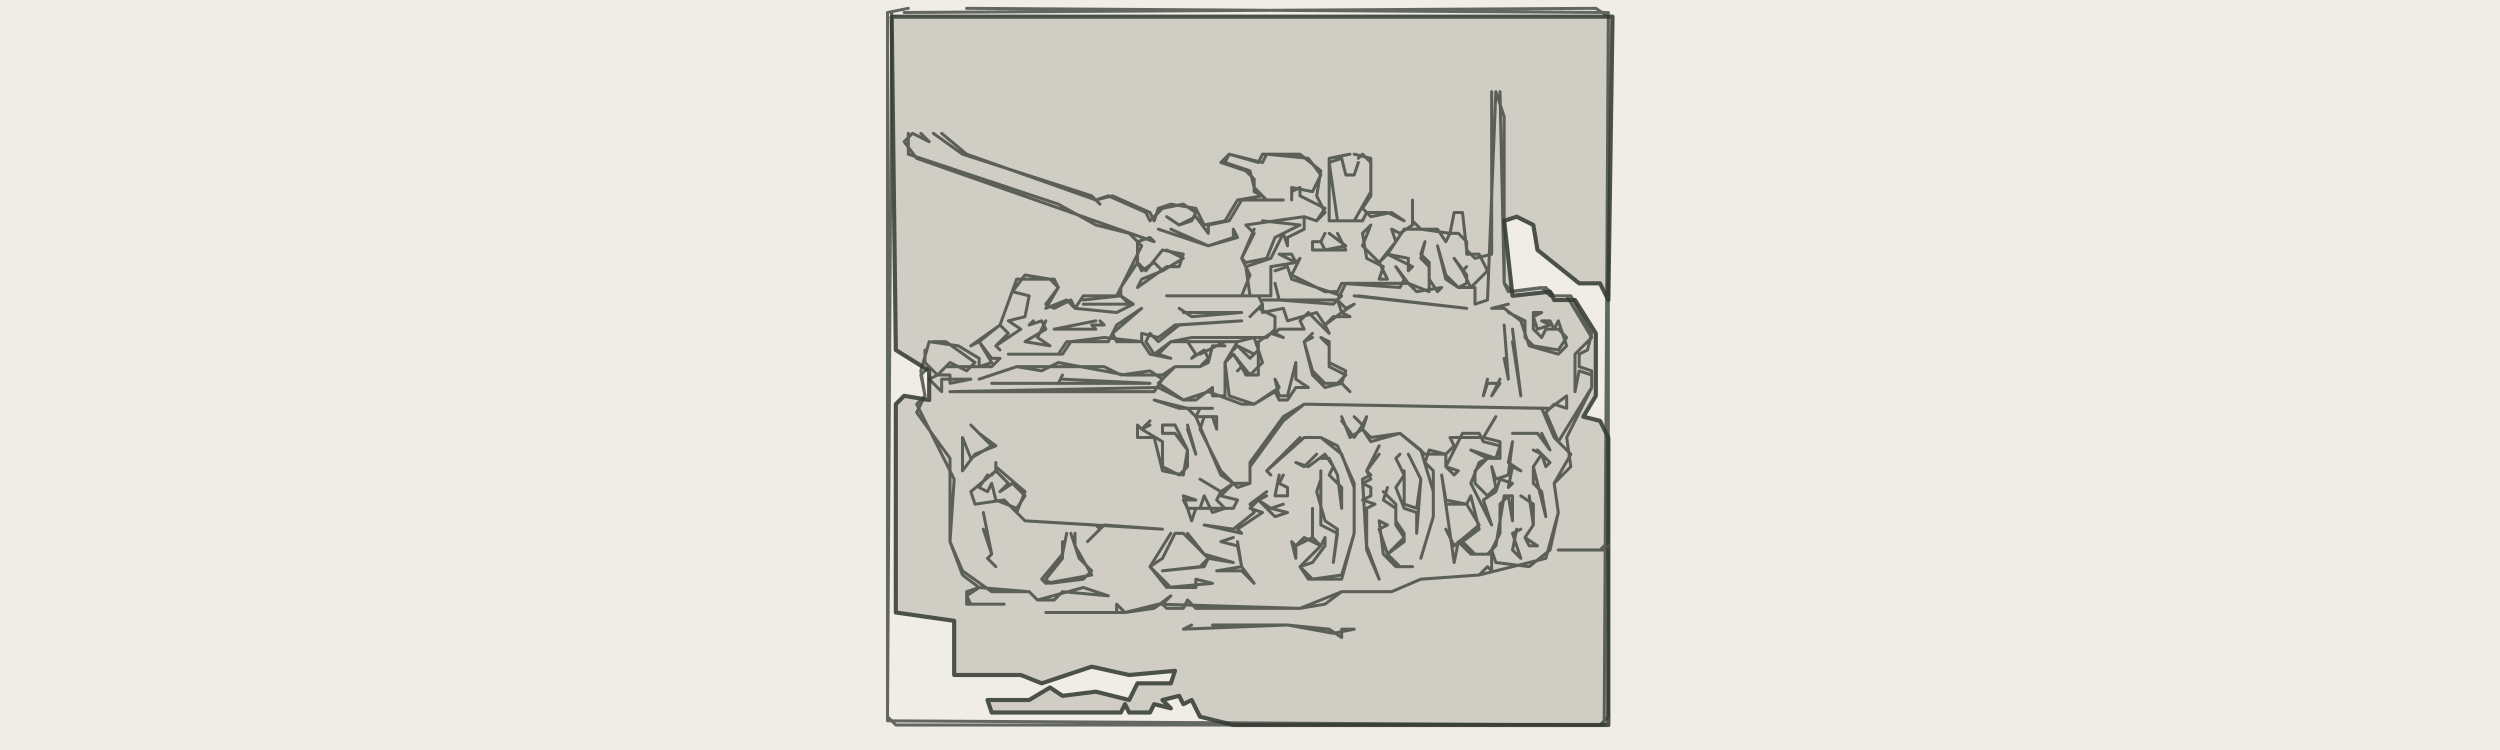
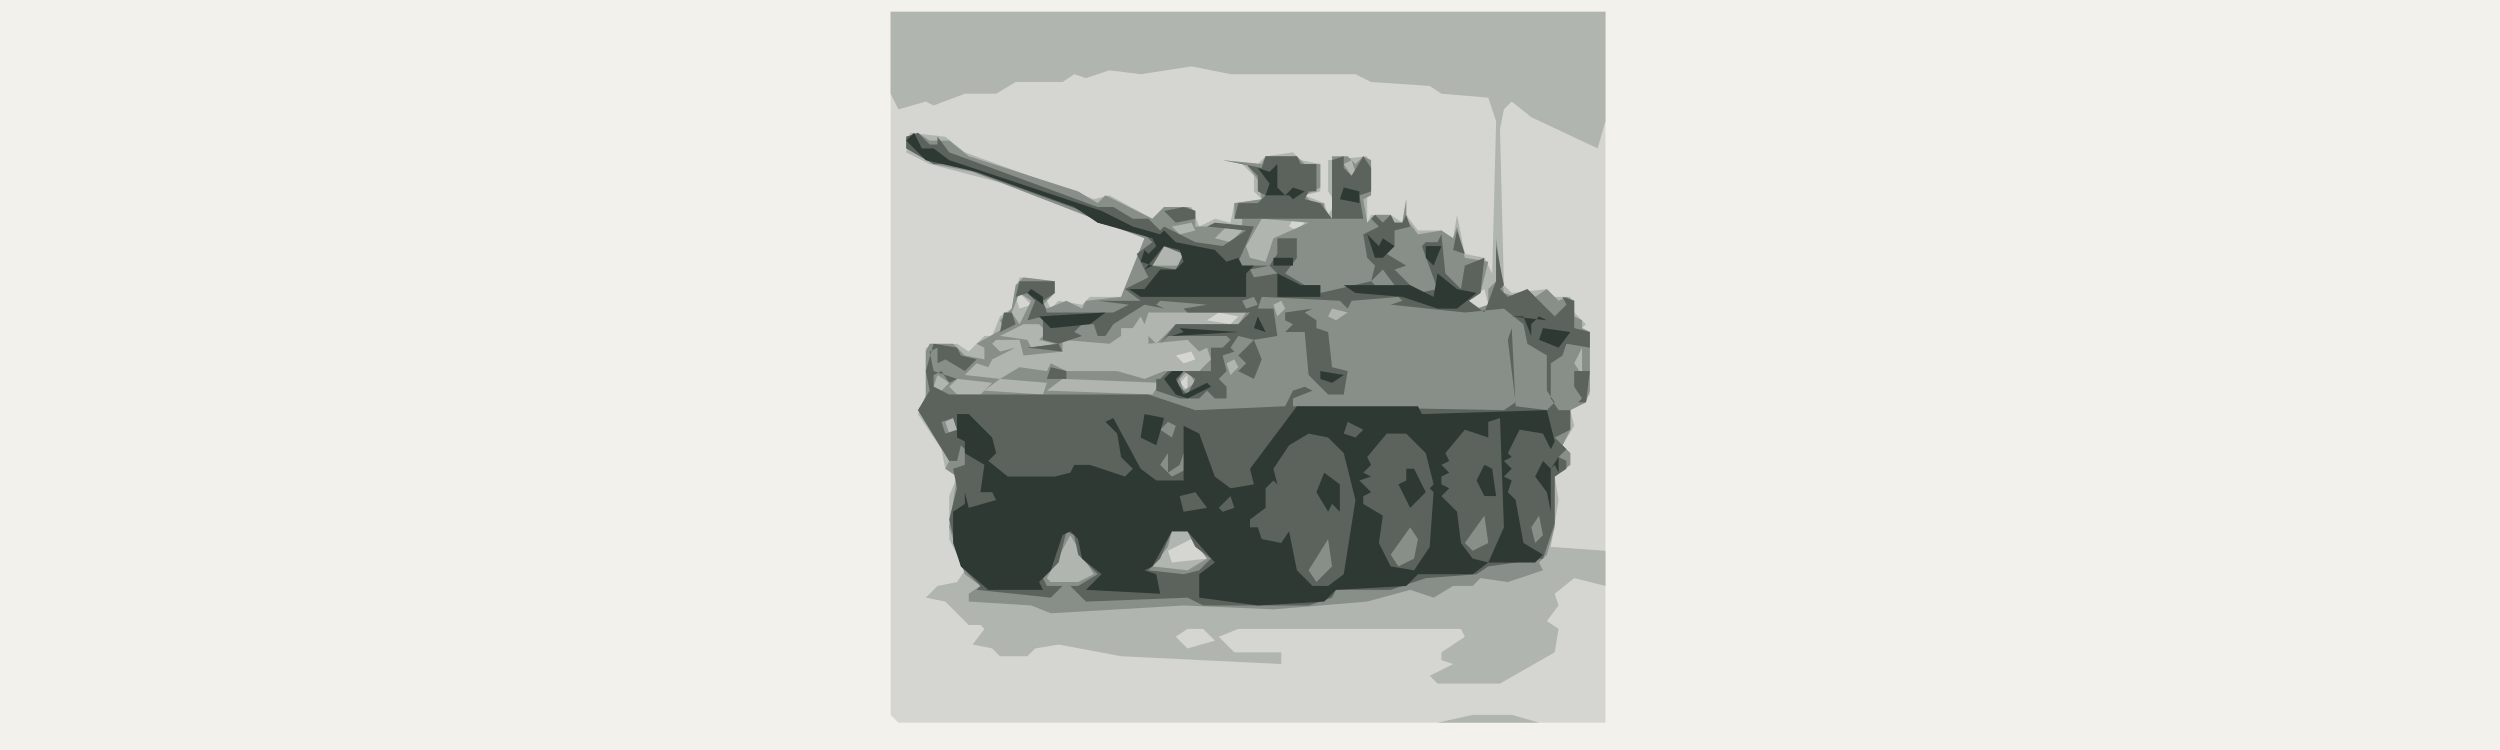
- <svg xmlns="http://www.w3.org/2000/svg" viewBox="0 0 1200 360" role="img" aria-label="SEA Game combat illustration">
-   <rect width="1200" height="360" fill="#f0ede6" />
-   <g>
-     <polygon points="428,8 430,168 446,178 446,192 434,190 430,194 430,294 458,298 458,324 490,324 500,328 524,320 542,324 564,322 562,328 546,328 542,336 526,332 510,334 504,330 494,336 474,336 476,342 538,342 540,338 542,342 552,342 554,338 562,340 558,336 566,334 568,338 572,336 576,344 592,348 772,348 772,210 768,202 760,200 766,190 766,160 756,144 746,144 744,140 726,142 722,106 728,104 736,108 738,120 758,136 768,136 772,144 774,8" fill="#777869" fill-opacity=".27" stroke="#4b5149" stroke-width="2" stroke-linejoin="round" />
-   </g>
-   <path d="M716,44 L716,122 L708,124 L704,120 L702,102 L698,102 L696,112 L682,110 L678,106 L678,96 L678,108 L672,112 L668,110 L670,116 L662,126 L654,118 L658,108 L654,112 L656,124 L664,128 L662,134 L666,134 L662,126 L666,122 L678,128 L676,130 L676,124 L666,122 L674,110 L690,110 L694,116 L696,112 L700,112 L704,116 L704,122 L710,122 L714,130 L706,138 L702,130 L704,128 L702,130 L698,124 L704,132 L704,136 L700,138 L694,132 L690,118 L694,134 L700,138 L708,138 L708,146 L714,144 L718,44 L722,56 L722,136 L724,140 L740,138 L744,142 L752,142 L764,162 L756,170 L756,188 L758,178 L764,180 L764,186 L748,212 L742,198 L746,194 L752,196 L752,190 L744,196 L626,194 L616,200 L600,222 L600,232 L594,234 L586,226 L576,206 L578,200 L582,200 L584,206 L584,200 L574,200 L576,196 L582,196 L566,196 L554,192 L570,196 L574,200 L586,228 L592,232 L586,236 L576,230 L586,236 L584,240 L588,244 L582,246 L578,238 L576,244 L570,244 L568,240 L574,240 L568,238 L572,250 L574,244 L592,244 L594,240 L586,238 L592,232 L600,232 L600,224 L616,202 L626,194 L740,196 L746,210 L754,218 L746,232 L748,246 L744,264 L734,272 L718,270 L716,264 L720,256 L720,242 L724,238 L726,250 L726,238 L722,238 L718,262 L714,266 L708,266 L702,260 L710,254 L706,238 L704,242 L694,240 L692,228 L698,270 L700,260 L706,266 L716,266 L716,274 L714,272 L710,276 L682,278 L668,284 L644,284 L624,292 L574,292 L570,288 L568,292 L560,292 L558,290 L562,286 L554,292 L540,294 L536,290 L536,294 L502,294 L540,294 L556,290 L624,292 L636,290 L644,284 L668,284 L682,278 L710,276 L742,268 L748,246 L746,232 L754,224 L752,210 L764,186 L764,178 L758,176 L758,170 L762,168 L764,160 L754,142 L746,142 L742,138 L726,140 L722,136 L720,44 M448,64 L462,74 L524,94 L528,98 L526,96 L532,94 L550,102 L552,106 L558,100 L568,98 L574,102 L572,106 L566,108 L560,104 L566,108 L574,104 L580,112 L580,108 L590,106 L596,96 L616,96 L608,96 L602,90 L600,82 L588,78 L590,74 L606,78 L608,74 L628,76 L634,84 L630,92 L620,90 L620,96 L620,92 L624,90 L624,94 L636,100 L632,106 L626,104 L598,108 L602,112 L596,124 L600,132 L596,142 L560,142 L604,142 L606,146 L600,152 L604,148 L612,152 L612,158 L608,162 L572,162 L562,164 L554,170 L550,164 L552,160 L556,164 L566,156 L596,154 L564,156 L556,162 L548,160 L548,164 L536,164 L534,160 L548,148 L536,156 L532,164 L512,164 L508,170 L484,170 L510,170 L514,164 L530,162 L548,164 L552,170 L562,172 L556,170 L562,164 L570,164 L574,170 L572,172 L578,168 L580,172 L576,176 L564,176 L558,180 L540,180 L508,174 L500,178 L488,176 L470,182 L488,176 L530,176 L538,180 L552,178 L558,182 L554,188 L456,188 L556,186 L568,192 L580,188 L596,194 L602,194 L612,188 L614,192 L618,192 L622,186 L628,186 L622,182 L622,174 L618,190 L614,190 L612,182 L614,186 L602,194 L590,190 L588,174 L592,170 L596,176 L594,178 L596,176 L598,180 L604,180 L604,164 L610,160 L616,162 L612,160 L614,158 L626,158 L624,154 L628,150 L638,160 L636,156 L640,152 L648,152 L644,150 L650,146 L646,148 L642,144 L646,136 L676,136 L680,140 L692,138 L690,140 L686,134 L686,126 L682,122 L684,116 L682,124 L686,128 L686,140 L676,136 L670,128 L674,134 L672,138 L644,136 L642,140 L636,140 L620,132 L624,124 L622,126 L620,122 L614,122 L622,126 L610,128 L610,142 L600,142 L598,128 L610,124 L616,112 L618,118 L618,114 L626,110 L626,104 L632,106 L636,102 L632,94 L634,82 L624,74 L606,74 L604,78 L590,74 L586,78 L598,82 L602,86 L602,92 L606,94 L594,96 L588,106 L578,108 L574,100 L562,98 L556,100 L554,106 L552,102 L534,94 L526,96 L464,74 L452,64 M434,6 L766,4 L772,8 L772,260 L768,264 L748,264 L772,264 L772,344 L768,348 L430,348 L426,344 L428,6 M436,64 L436,74 L508,98 L526,108 L542,112 L548,118 L536,142 L520,142 L516,148 L514,144 L506,148 L502,146 L508,138 L506,134 L488,134 L480,156 L466,166 L470,164 L476,174 L470,176 L470,172 L460,166 L446,164 L442,178 L444,190 L440,194 L458,230 L456,260 L462,276 L470,282 L464,284 L464,290 L482,290 L466,290 L464,286 L470,282 L494,284 L498,288 L506,288 L510,284 L532,286 L520,282 L498,288 L494,284 L476,284 L462,274 L456,260 L456,220 L440,198 L444,190 L442,180 L446,176 L450,180 L446,182 L452,188 L452,182 L466,182 L456,184 L456,180 L450,180 L454,176 L476,176 L480,172 L476,172 L470,164 L480,156 L484,160 L478,166 L480,168 L478,166 L490,158 L484,154 L492,152 L494,142 L486,140 L492,132 L504,134 L508,138 L502,148 L512,144 L516,148 L536,150 L544,146 L538,142 L538,138 L546,126 L548,130 L554,126 L558,130 L548,134 L546,138 L560,128 L566,128 L568,122 L558,120 L550,130 L546,126 L546,116 L552,114 L554,116 L440,76 L434,68 L438,64 L446,68 L442,64 M436,4 L426,6 L426,346 L770,348 L772,6 L464,4 M644,200 L648,210 L654,206 L658,212 L672,208 L682,216 L688,236 L688,248 L682,268 L688,248 L688,226 L684,222 L686,216 L694,218 L694,224 L698,228 L700,226 L694,224 L702,208 L710,208 L712,212 L720,214 L718,220 L706,216 L714,220 L710,222 L706,232 L716,252 L712,240 L718,236 L720,230 L726,232 L724,234 L726,224 L730,226 L724,222 L726,212 L724,228 L718,230 L716,224 L718,234 L714,238 L708,232 L708,226 L714,220 L720,220 L720,212 L712,210 L718,200 L712,210 L696,210 L698,214 L694,218 L684,218 L672,208 L658,210 L654,206 L656,200 L654,204 L650,200 L654,204 L650,210 L644,202 M624,210 L608,226 L610,228 L608,226 L626,210 L634,210 L644,218 L650,234 L650,256 L644,276 L630,278 L624,272 L630,270 L636,262 L636,258 L634,262 L630,258 L630,244 L630,258 L622,262 L620,260 L622,268 L622,262 L626,258 L634,262 L624,272 L628,278 L644,278 L650,256 L650,232 L642,214 L634,210 M478,222 L478,226 L466,236 L468,242 L482,240 L492,250 L526,252 L528,254 L522,260 L530,252 L558,254 L492,250 L488,246 L492,236 L478,224 M562,256 L552,272 L560,282 L582,280 L574,278 L574,282 L562,282 L552,272 L558,268 L564,256 L568,256 L580,268 L576,272 L558,274 L578,272 L580,268 L592,270 L578,266 L570,256 M724,146 L716,148 L722,148 L730,154 L734,166 L748,170 L752,166 L748,154 L746,158 L744,154 L740,154 L744,156 L738,158 L736,152 L740,150 L736,150 L736,158 L740,162 L742,158 L748,158 L752,162 L748,168 L736,166 L732,162 L732,154 L724,150 M572,300 L568,302 L618,300 L638,302 L644,306 L644,302 L650,302 L640,304 L618,300 L582,300 M552,202 L548,206 L546,204 L546,210 L554,210 L558,226 L568,228 L570,216 L564,204 L558,204 L558,208 L564,208 L570,216 L570,224 L566,228 L558,224 L558,212 L548,206 L552,204 M662,214 L656,226 L658,228 L654,230 L656,264 L662,278 L656,262 L656,244 L660,242 L654,240 L658,238 L658,234 L654,232 L658,230 L656,226 L662,218 M666,234 L664,240 L670,244 L670,252 L674,258 L666,266 L662,254 L666,252 L662,250 L664,266 L670,272 L678,272 L672,272 L666,266 L674,260 L674,256 L670,250 L670,242 L664,236 M510,180 L508,184 L476,184 L552,184 L510,182 M648,74 L638,76 L638,106 L654,106 L656,102 L666,102 L674,106 L668,102 L658,104 L654,100 L658,94 L658,76 L650,74 M630,160 L626,164 L630,180 L636,186 L644,184 L648,188 L644,184 L646,178 L638,174 L638,164 L634,162 L638,166 L638,176 L646,180 L642,184 L636,184 L630,178 L626,164 L630,162 M608,236 L600,242 L602,246 L592,254 L578,252 L596,256 L594,254 L606,246 L600,244 L604,240 L612,248 L618,246 L610,244 L616,242 L610,244 L604,240 L608,238 M588,164 L594,164 L588,174 L588,190 L582,190 L582,186 L574,192 L568,192 L556,184 L564,176 L576,176 L580,174 L582,166 L588,166 M650,142 L704,148 L652,142 M652,76 L654,74 L658,78 L658,92 L650,106 L642,106 L638,78 L644,76 L646,84 L650,84 L652,78 M606,144 L642,144 L644,150 L636,156 L632,150 L618,154 L616,148 L606,150 L606,146 M466,204 L476,214 L466,220 L462,210 L462,226 L468,218 L478,214 L470,208 M634,226 L634,252 L642,256 L640,270 L642,254 L636,250 L632,236 L634,230 M632,218 L626,224 L622,222 L628,224 L636,218 L640,224 L638,228 L644,234 L644,244 L642,228 L638,220 L634,220 M672,218 L670,220 L674,228 L670,234 L674,244 L680,246 L680,256 L682,230 L676,218 M736,216 L740,218 L736,224 L736,232 L740,236 L742,248 L736,224 L740,218 L742,224 L744,222 L738,216 M556,110 L580,118 L594,114 L592,110 L592,114 L580,118 L562,110 M612,130 L618,128 L620,134 L644,142 L640,146 L614,144 L612,136 M592,258 L586,260 L594,262 L596,272 L584,274 L596,274 L602,280 L596,272 L594,260 M476,228 L478,226 L484,232 L480,236 L486,232 L492,238 L488,244 L478,240 L476,232 L474,236 L470,234 L474,228 M512,256 L510,266 L500,278 L502,280 L524,276 L516,262 L516,256 M606,106 L624,108 L612,114 L608,124 L598,126 L596,124 L602,110 M514,256 L518,268 L524,274 L520,278 L504,280 L502,278 L510,268 L510,260 M566,148 L572,152 L596,150 L568,150 M448,164 L454,164 L468,174 L464,178 L456,174 L450,180 L444,174 L444,168 M730,238 L736,242 L736,252 L732,258 L734,262 L738,262 L732,258 L736,252 L734,238 M726,158 L730,190 L726,164 M496,154 L494,156 L500,154 L502,158 L492,164 L504,166 L498,162 L502,154 M526,154 L506,158 L526,158 L524,156 L530,156 L528,154 M472,246 L476,266 L474,268 L478,272 L474,268 L476,266 L472,254 M694,242 L704,242 L710,252 L698,262 L694,254 M520,144 L538,142 L542,146 L520,146 M678,222 L682,230 L680,244 L674,242 L674,226 M592,168 L594,166 L600,172 L604,168 L606,174 L600,180 L592,170 M636,112 L634,116 L630,116 L630,120 L646,120 L642,112 M714,182 L712,190 L714,184 L720,184 L716,190 L720,182 M722,156 L724,182 L722,172 M728,254 L726,264 L730,268 L726,256 L730,254 M570,164 L588,164 L576,170 M726,208 L738,208 L744,216 L740,208 M614,228 L612,238 L618,238 L618,234 L614,232 L616,228 M594,164 L602,162 L604,168 L602,170 L594,166 M570,204 L574,218 L570,206 M638,112 L646,118 L636,120 L634,116 M560,120 L568,124 L558,130 L554,126" fill="none" stroke="#343b35" stroke-opacity=".75" stroke-width="1.45" stroke-linecap="round" stroke-linejoin="round" />
+ <svg xmlns="http://www.w3.org/2000/svg" viewBox="0 0 640 192" role="img" aria-label="combat detailed vector artwork">
+   <rect width="640" height="192" fill="#f3f1ec" />
+   <path fill="#d5d6d2" fill-rule="evenodd" d="M228,3 228,183 230,185 411,185 411,3Z" />
+   <path fill="#b1b5b0" fill-rule="evenodd" d="M368,185 394,185 387,183 377,183ZM228,3 228,24 230,28 237,26 239,27 247,24 255,24 260,21 272,21 275,19 278,20 284,18 292,19 305,17 315,19 347,19 351,21 366,22 369,24 381,25 383,31 382,70 380,66 375,65 373,55 372,61 369,59 363,59 360,55 360,51 359,57 356,55 351,55 350,57 350,40 340,41 340,49 342,52 340,55 339,52 334,50 338,49 338,42 333,41 331,39 324,40 322,42 313,41 318,42 321,45 321,49 323,51 316,52 315,57 311,56 307,58 305,53 298,53 295,56 284,50 280,51 247,39 242,35 233,34 232,39 238,42 257,47 293,61 287,76 279,76 277,78 271,77 269,79 268,77 270,75 270,72 261,71 259,79 256,81 254,86 252,86 248,90 245,88 237,89 237,101 235,106 241,115 242,120 245,122 243,127 243,138 247,146 245,149 240,150 237,153 242,154 248,160 251,160 252,161 249,165 254,166 256,168 263,168 265,166 271,165 287,168 328,170 328,167 316,167 312,163 317,161 374,161 375,163 369,167 369,169 372,170 366,173 368,175 384,175 398,167 399,161 396,159 399,155 398,152 403,148 411,150 411,141 397,140 399,128 398,122 402,119 402,116 400,114 403,109 402,105 407,101 407,85 405,84 406,83 403,80 402,76 397,76 396,74 387,75 385,73 384,33 385,28 387,26 392,30 409,38 411,31 411,3ZM301,163 304,161 308,161 311,164 304,166ZM299,141 305,138 309,143 300,144ZM304,96 304,100 302,98ZM301,91 305,90 306,92 303,93ZM309,82 312,80 317,81 315,83ZM260,76 261,75 264,78 261,79ZM380,74 381,78 379,79 376,77ZM330,58 331,56 334,57 332,59Z" />
+   <path fill="#888e88" fill-rule="evenodd" d="M232,35 232,38 239,42 249,44 293,61 287,76 278,77 277,79 273,77 268,79 267,78 270,75 270,72 262,71 260,73 259,79 256,82 257,84 250,88 252,89 252,92 247,91 244,88 238,88 237,90 237,102 235,105 243,118 242,120 245,122 243,135 247,147 251,150 248,152 248,154 264,155 269,157 303,155 326,156 350,154 361,151 367,153 372,150 377,150 379,148 386,149 395,146 394,144 396,142 398,135 398,122 402,119 402,116 400,114 402,110 402,105 406,103 407,100 407,85 405,84 405,82 403,81 403,77 401,76 399,77 396,74 393,76 391,74 388,76 385,75 383,61 383,46 383,72 381,74 381,78 378,79 376,77 379,75 381,67 375,66 373,58 372,61 369,59 363,60 360,56 360,51 359,57 357,57 356,55 352,55 350,57 349,51 351,50 351,41 349,40 347,42 345,40 341,40 341,56 339,55 339,52 336,52 334,50 338,48 338,42 334,42 332,40 324,40 323,42 313,41 319,42 322,46 323,51 316,52 316,56 318,56 318,58 306,58 306,54 304,53 298,53 295,56 283,50 281,52 276,49 248,40 243,36 238,36 235,34ZM274,137 280,147 276,149 269,149 268,148ZM295,145 299,140 300,136 304,136 309,143 304,146ZM242,108 244,107 245,110 243,111ZM268,100 272,97 297,98 295,101ZM252,100 256,97 268,98 267,101ZM243,99 245,97 254,98 251,101 245,101ZM239,99 240,96 243,98 241,100ZM304,95 306,98 303,100 302,97ZM314,93 316,92 317,94 315,96ZM405,89 405,96 403,93ZM256,86 262,83 266,83 268,85 266,87 270,88 264,89 263,87ZM340,81 341,79 345,80 342,82ZM319,80 317,83 301,83 296,88 294,86 294,88 304,87 307,90 309,89 310,92 307,95 298,95 293,97 286,95 273,95 269,93 268,95 261,94 256,97 247,96 250,93 253,94 254,92 260,89 256,90 254,88 255,87 261,87 262,91 272,90 272,87 284,88 287,86 287,84 290,84 292,81 293,83 294,80ZM326,78 328,77 329,79 327,81ZM261,75 264,77 261,83 259,80ZM295,68 298,63 303,65 302,68ZM311,61 314,58 318,59 315,62ZM300,58 305,57 306,59 302,60ZM320,66 319,63 323,56 335,57 326,61 324,67ZM344,42 346,41 347,44 346,45Z" />
+   <path fill="#5b635c" fill-rule="evenodd" d="M403,95 403,99 405,102 404,103 406,103 407,95ZM259,80 257,80 256,85 260,83ZM329,80 329,82 331,83 329,85 334,85 335,96 340,101 344,101 345,95 341,94 340,85 337,84 337,82 334,80 336,79ZM373,59 372,64 375,65ZM298,54 301,57 306,56 306,54 303,53ZM313,41 319,42 322,45 322,49 324,50 322,52 317,52 316,56 349,56 348,50 351,49 351,43 349,40 346,45 344,43 344,40 341,41 341,56 338,52 334,51 335,49 337,49 337,42 333,42 332,40 324,40 323,43ZM232,35 232,38 239,42 244,42 277,54 281,57 293,60 295,62 291,65 294,71 288,74 292,77 281,77 289,78 285,80 268,80 267,77 270,75 270,72 261,72 260,76 263,75 265,77 263,82 267,81 267,87 271,88 263,89 272,90 271,88 277,86 275,85 277,83 280,83 281,86 283,86 285,83 293,78 298,79 296,78 297,77 309,78 303,79 304,80 320,80 317,83 301,83 297,88 299,86 314,86 315,87 313,89 310,89 310,95 299,95 297,97 273,97 273,95 269,94 268,97 254,97 296,97 296,100 302,102 307,102 309,100 311,102 314,102 314,99 312,97 314,95 313,91 316,90 319,93 317,95 321,97 323,92 321,87 327,86 326,79 322,79 323,76 343,77 345,79 346,77 358,76 359,77 356,78 375,80 385,79 390,83 391,88 396,91 396,100 398,103 396,105 388,104 387,84 386,87 388,103 385,105 331,104 331,102 336,100 334,99 331,100 329,104 306,105 294,101 243,101 239,99 239,96 241,95 243,98 245,97 239,95 238,90 240,89 240,93 242,92 247,95 250,92 246,91 245,89 239,88 237,95 238,100 235,105 243,118 245,118 246,114 247,115 247,119 244,120 245,125 243,133 246,145 251,150 250,151 269,153 272,150 274,150 278,154 304,153 308,155 335,155 341,153 342,151 356,151 365,148 378,147 381,145 395,143 398,134 398,122 401,120 401,118 399,117 401,115 398,112 402,110 402,105 399,105 397,102 397,93 400,91 401,88 407,89 407,85 403,84 403,77 400,76 401,78 398,81 391,74 386,76 384,74 385,73 383,63 383,72 380,80 376,77 379,75 380,66 375,68 374,74 370,70 369,60 368,62 365,62 364,63 368,74 363,75 357,69 360,68 355,65 357,63 357,59 361,58 360,55 359,57 357,57 356,55 354,57 352,55 351,56 353,58 349,60 350,66 352,68 351,72 338,75 338,73 334,73 329,70 332,66 332,61 327,61 327,65 325,68 318,68 317,67 321,58 311,57 309,58 319,59 313,63 306,62 298,58 297,59 294,56 290,56 285,53 281,53 243,39 240,35 240,37 238,37 235,34ZM340,138 341,145 337,149 335,146ZM294,146 297,143 300,136 304,136 306,140 310,143 307,146 303,147ZM273,136 275,137 276,142 281,147 276,150 268,150 267,148 271,144ZM361,135 363,138 362,143 358,145 356,142ZM394,132 395,137 393,139 392,135ZM380,132 381,139 377,141 375,139ZM303,116 304,120 300,122 299,121 302,119ZM299,116 299,121 297,119ZM299,108 301,109 300,112 297,110ZM241,108 244,107 245,110 242,111ZM303,95 306,97 304,101 301,98ZM315,89 317,86 321,87 317,91ZM318,77 321,76 322,78 319,79ZM351,72 354,69 357,73 353,74ZM320,69 325,68 327,70 321,71ZM298,63 303,65 301,69 295,68Z" />
+   <path fill="#2e3934" fill-rule="evenodd" d="M339,121 337,126 340,131 341,129 343,131 343,124ZM380,119 378,123 380,127 383,127 382,120ZM399,117 397,120 395,118 393,122 396,126 397,131 397,120 398,119 399,121ZM293,106 292,112 296,114 298,107ZM398,113 396,105 364,106 363,104 332,104 320,120 321,124 315,125 311,122 307,111 303,109 303,123 296,123 292,120 285,107 283,108 286,111 287,117 290,120 288,122 279,119 275,119 274,121 270,122 258,122 253,118 255,116 254,112 248,106 245,106 245,112 247,113 247,116 252,119 251,126 254,126 255,128 248,130 247,126 247,129 244,131 244,139 246,145 253,151 267,151 266,149 269,146 272,137 274,136 276,138 277,143 282,147 278,151 297,152 296,147 293,146 295,145 300,136 304,136 311,144 307,147 307,153 322,155 339,154 342,151 360,150 363,147 377,147 381,144 393,144 395,142 390,139 388,128 386,126 387,123 385,122 387,120 385,118 387,117 386,116 389,110 395,111 397,115ZM315,127 316,130 313,131 312,130ZM302,127 306,126 309,130 303,131ZM355,111 360,111 365,116 367,124 365,126 362,120 360,120 360,123 358,124 361,130 366,125 367,126 366,140 362,146 356,145 353,139 354,132 349,129 349,127 351,126 348,123 351,122 349,121 351,119 350,117ZM335,111 340,112 344,116 347,128 344,147 340,150 336,150 332,146 330,136 328,139 323,138 322,135 320,135 320,133 324,130 324,125 326,123 327,124 326,120 330,114ZM344,111 345,108 349,110 347,112ZM384,107 385,135 381,144 377,143 374,139 373,131 369,127 371,125 369,124 369,122 371,121 369,119 371,118 370,116 375,110 381,112 381,108ZM338,95 338,97 341,98 344,96ZM298,97 301,101 304,102 310,99 309,98 303,101 301,97 303,95 306,95 300,95ZM394,87 399,89 402,85 395,84ZM300,86 317,85 302,84 303,85ZM387,81 390,81 392,86 392,83 394,81 396,82ZM322,81 321,84 324,85ZM266,81 269,84 279,83 283,80ZM264,74 263,75 267,78 267,76ZM378,75 373,74 368,70 367,76 361,73 344,73 347,75 359,76 368,79 373,79ZM327,70 327,76 343,76 338,76 338,73 333,73ZM326,66 326,68 331,68 331,66ZM369,63 365,63 365,66 367,68ZM350,60 352,66 354,66 357,63 354,61 353,63ZM344,48 343,51 348,52 348,49ZM322,43 325,47 324,50 330,50 332,52 331,51 334,49 331,48 329,50 327,48 327,42 325,44ZM232,36 237,41 250,44 275,53 281,57 295,61 296,63 294,65 293,64 292,67 295,68 293,69 298,63 302,64 303,67 301,69 297,69 293,74 289,74 292,76 319,76 319,70 321,68 324,68 318,68 317,66 314,67 311,64 301,62 298,59 297,60 290,58 282,54 243,41 239,38 236,38 234,34Z" />
</svg>
